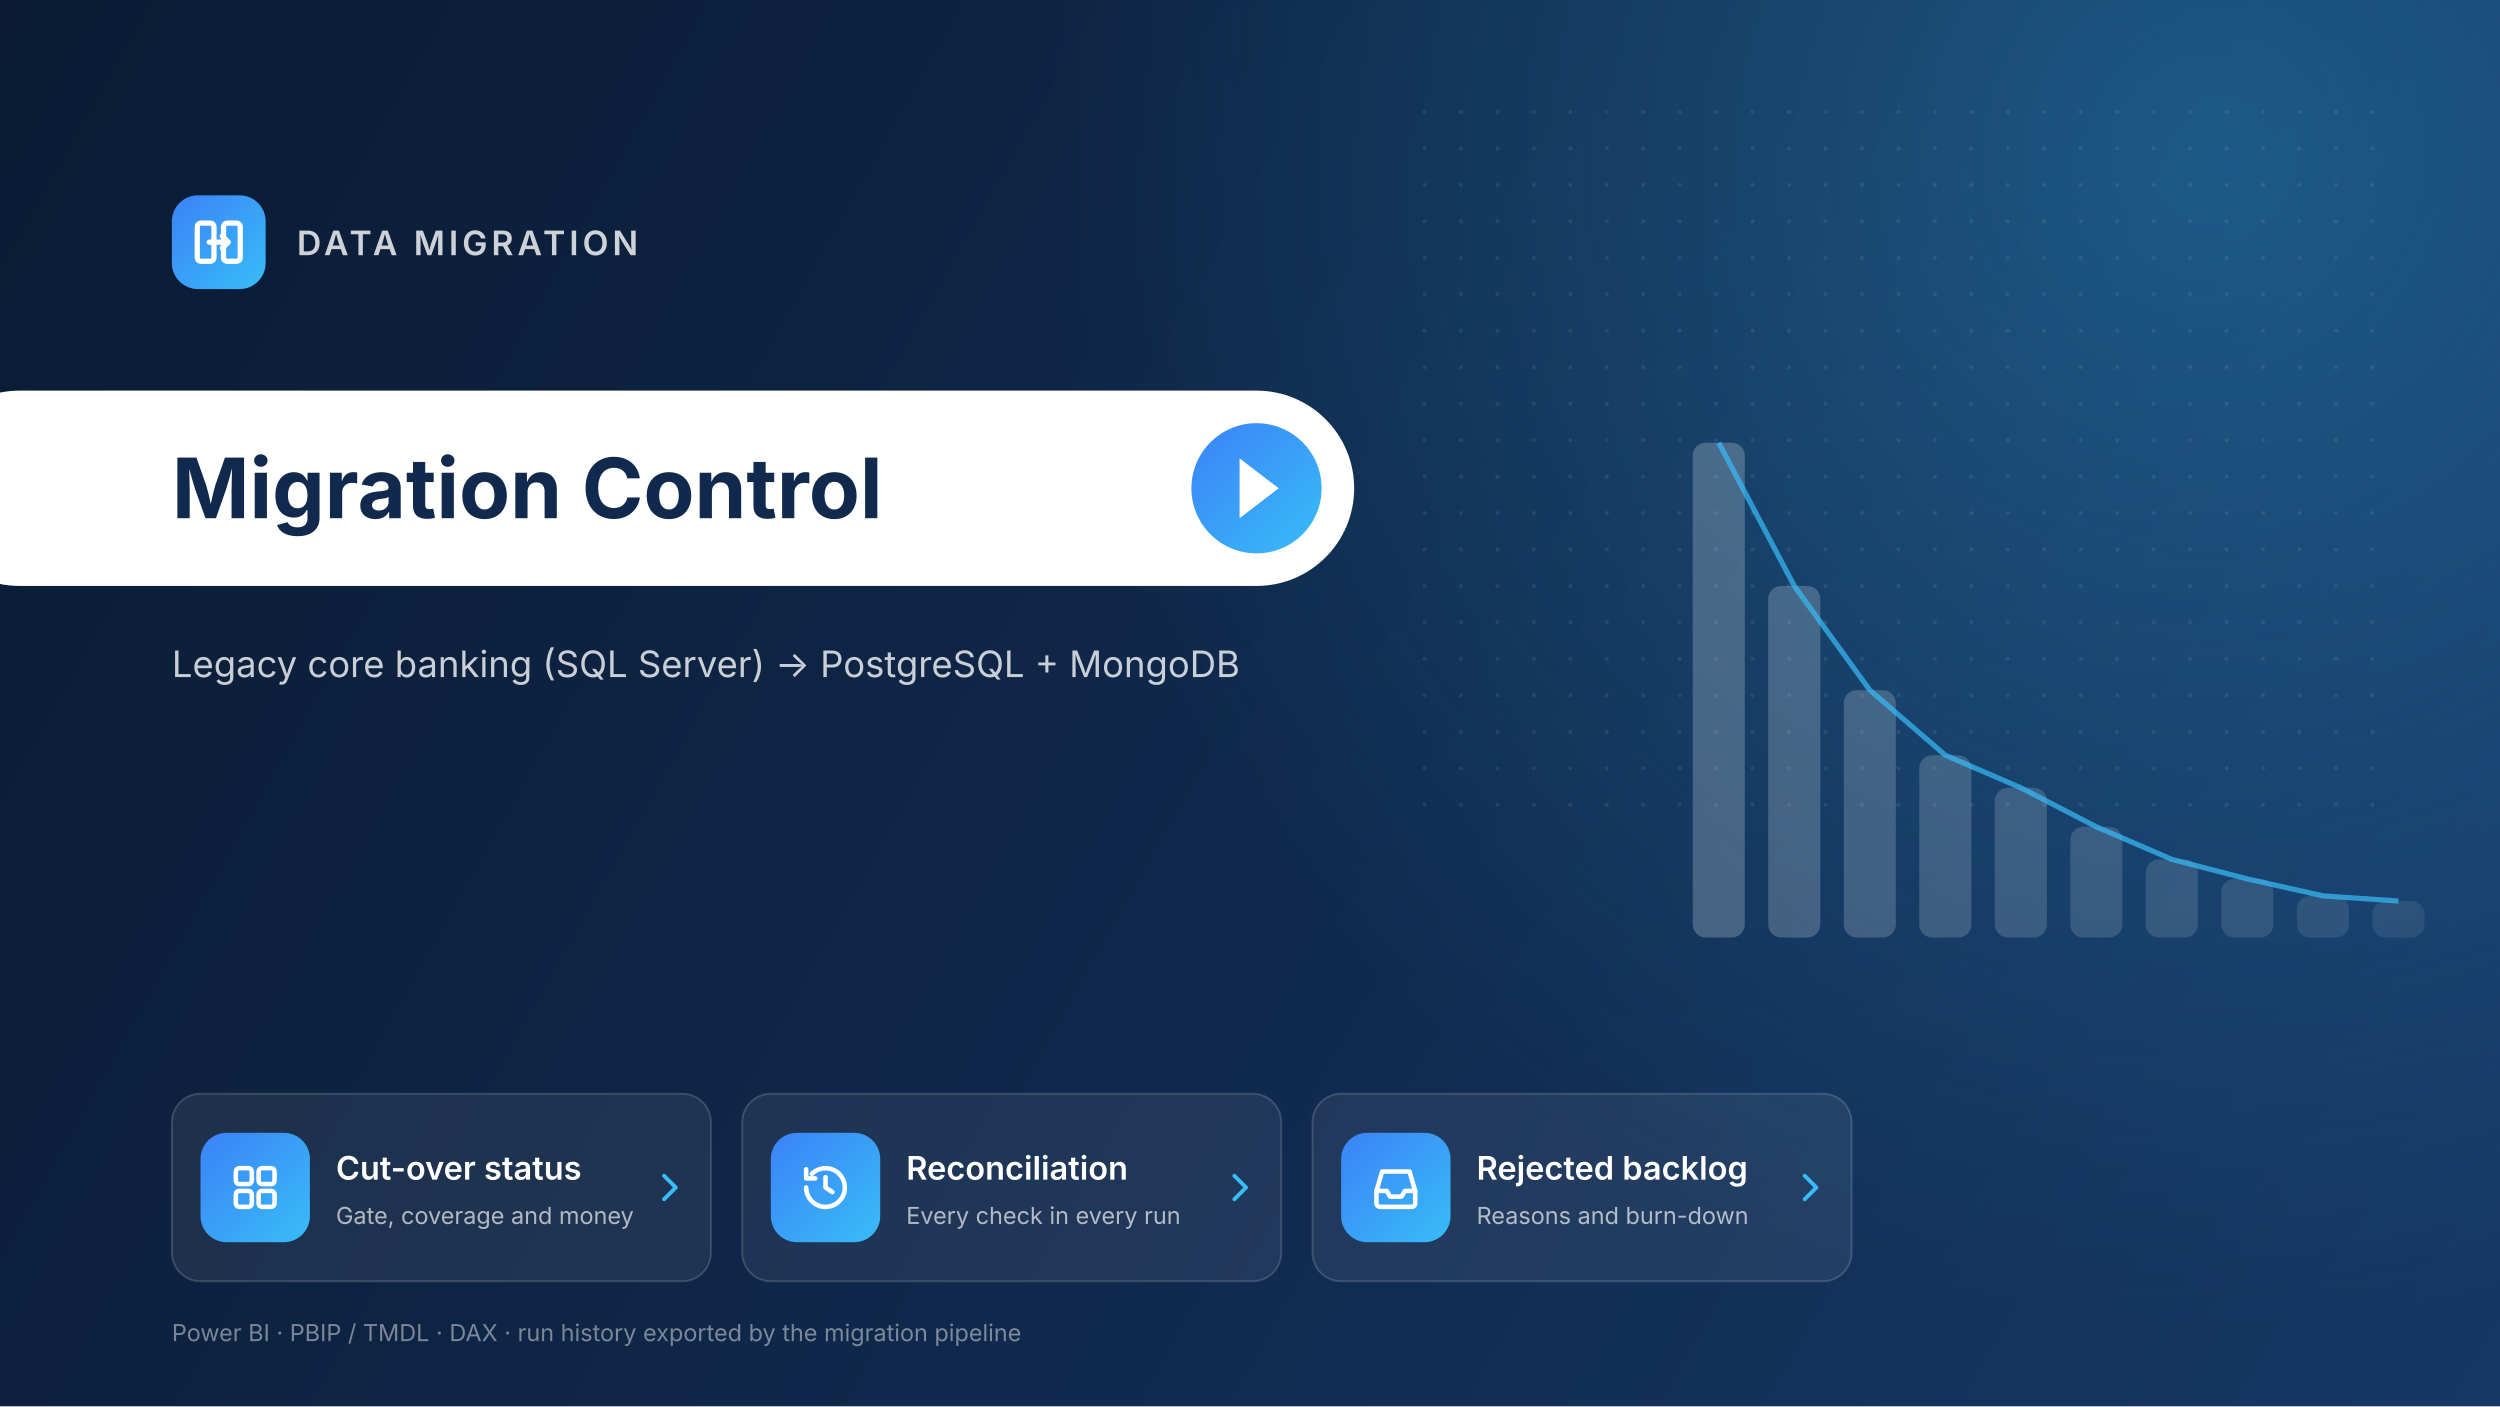
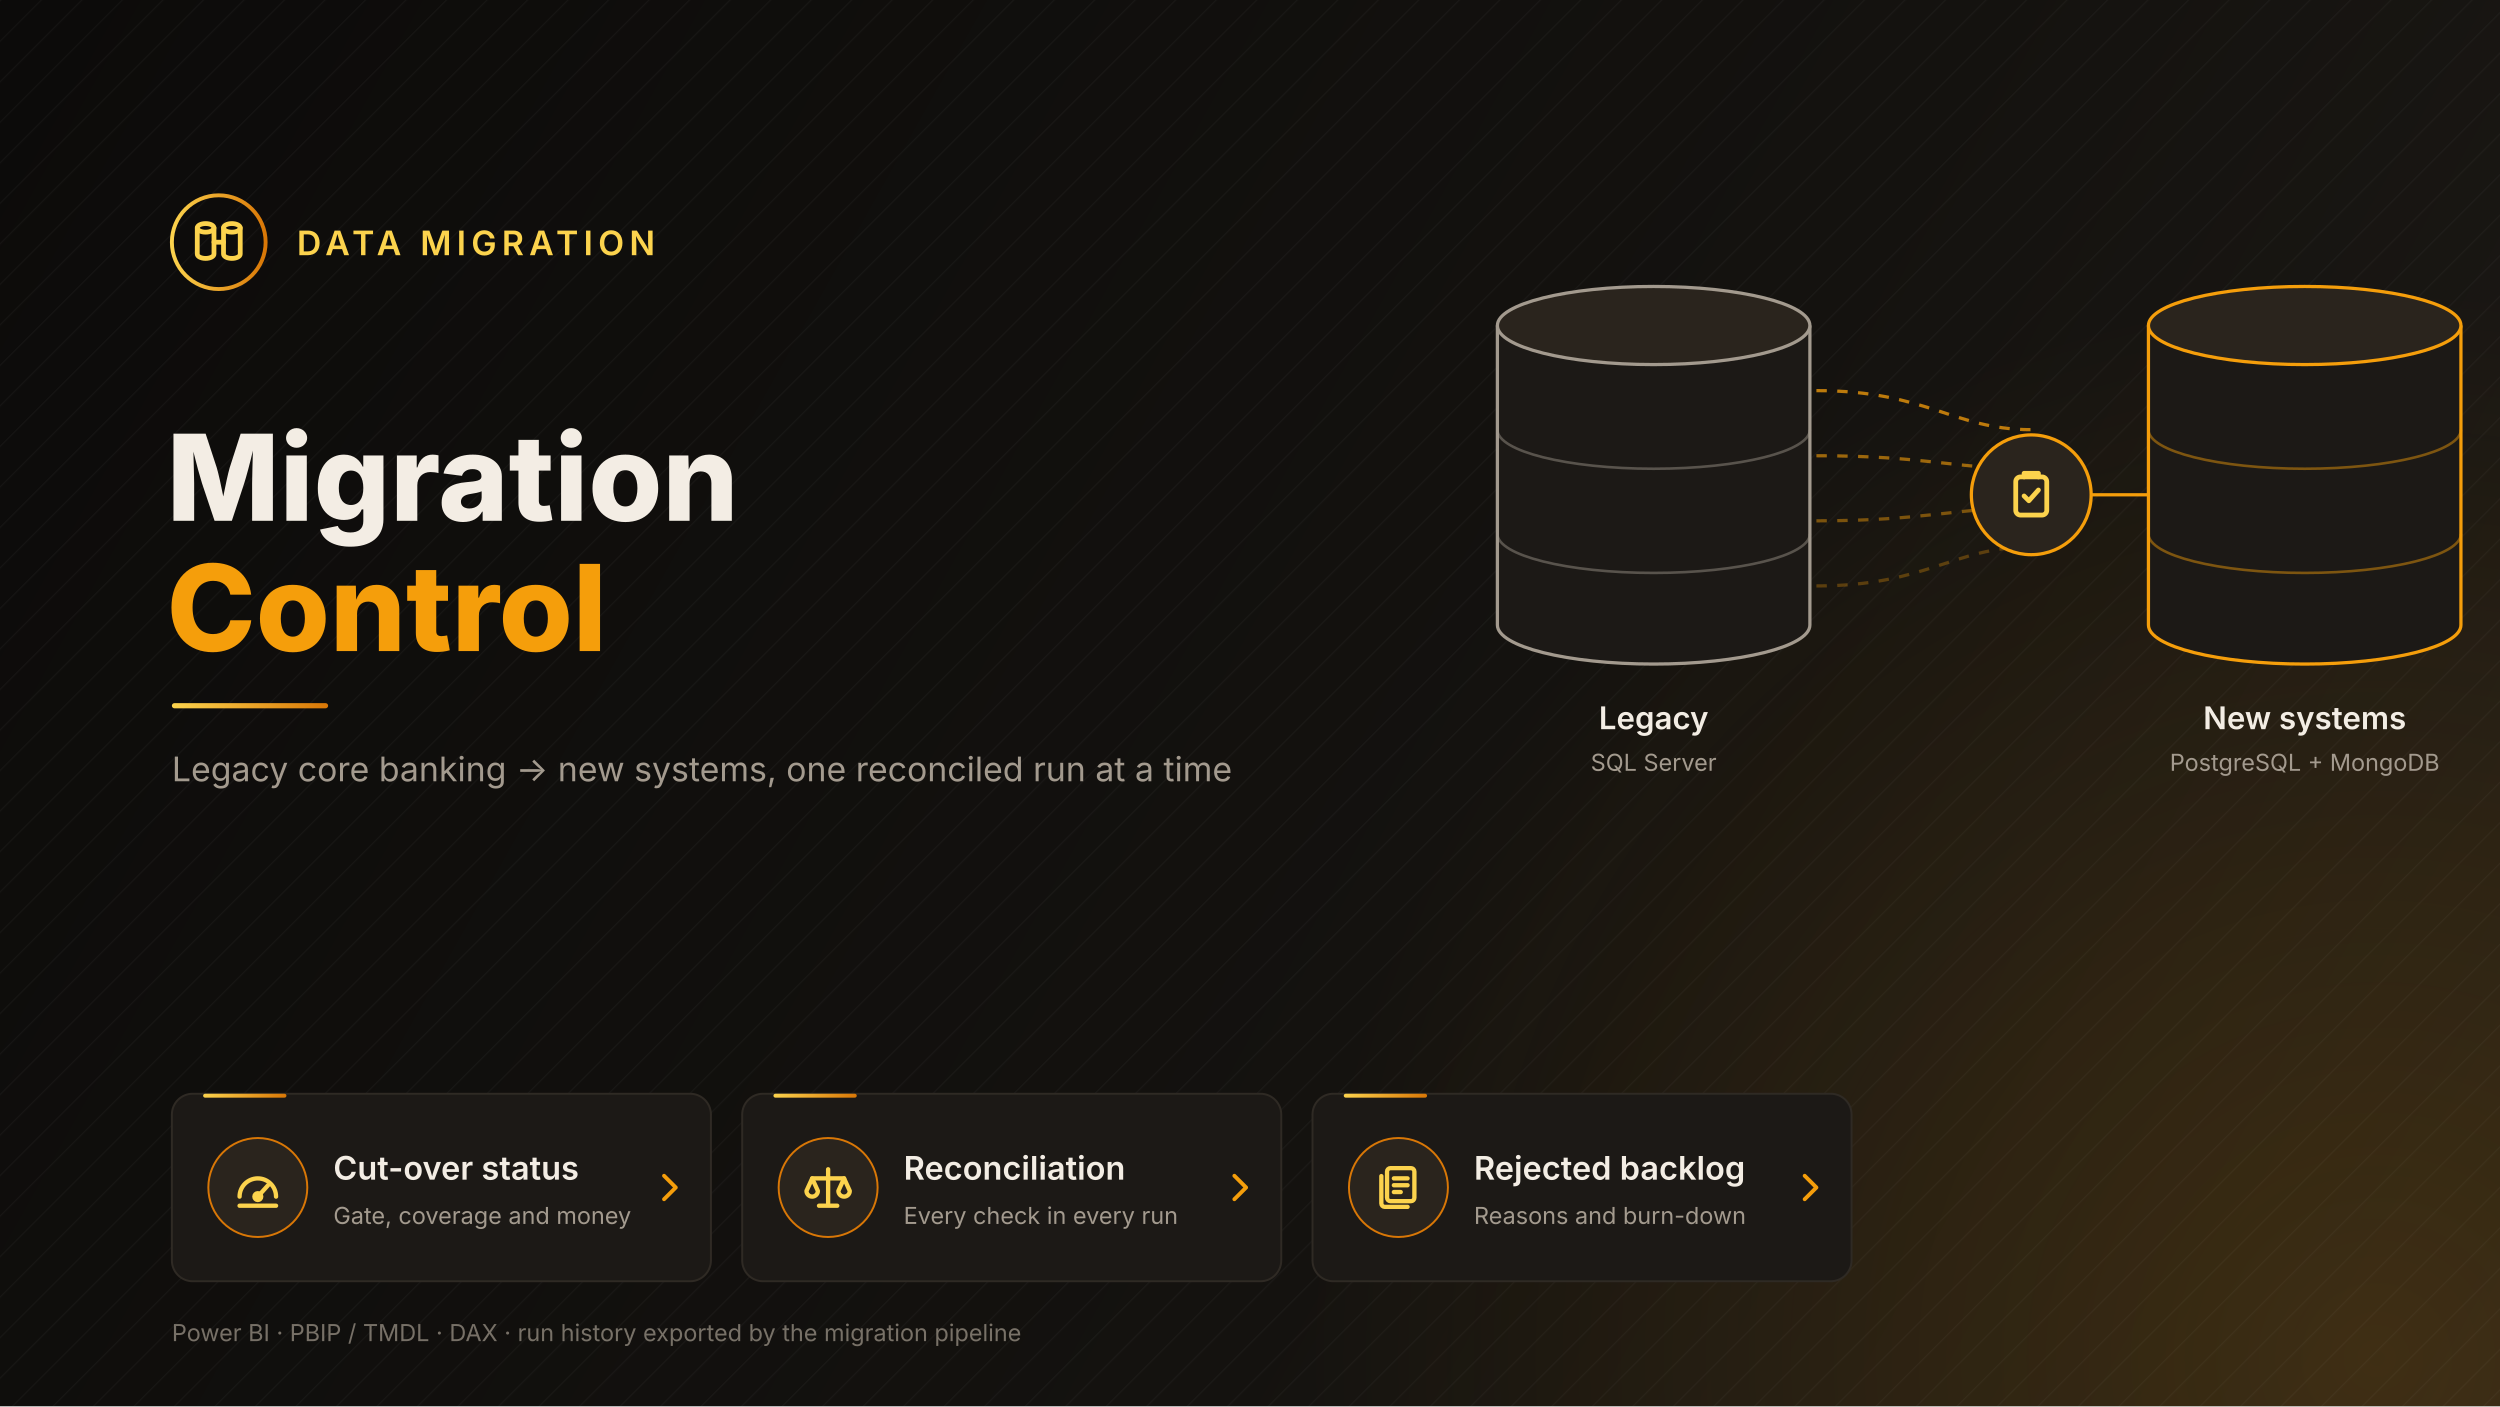
<svg xmlns="http://www.w3.org/2000/svg" width="1920" height="1080" viewBox="0 0 1920 1080">
  <defs>
    <linearGradient id="shell" x1="0" y1="0" x2="1920" y2="1080" gradientUnits="userSpaceOnUse">
-       <stop stop-color="#0A1B33" />
-       <stop offset="0.55" stop-color="#10294D" />
-       <stop offset="1" stop-color="#163866" />
+       <stop stop-color="#0C0B0A" />
+       <stop offset="0.6" stop-color="#14120F" />
+       <stop offset="1" stop-color="#1D1A16" />
    </linearGradient>
-     <linearGradient id="accent" x1="0" y1="0" x2="0" y2="1">
-       <stop stop-color="#38BDF8" />
-       <stop offset="1" stop-color="#2563EB" />
+     <linearGradient id="accent" x1="0" y1="0" x2="1" y2="0">
+       <stop stop-color="#FCD34D" />
+       <stop offset="1" stop-color="#D97706" />
    </linearGradient>
-     <linearGradient id="activeChip" x1="0" y1="0" x2="1" y2="1">
-       <stop stop-color="#3B82F6" />
-       <stop offset="1" stop-color="#38BDF8" />
-     </linearGradient>
-     <radialGradient id="glow" cx="0" cy="0" r="1" gradientUnits="userSpaceOnUse" gradientTransform="translate(1700 120) scale(900)">
-       <stop stop-color="#38BDF8" stop-opacity="0.30" />
-       <stop offset="1" stop-color="#38BDF8" stop-opacity="0" />
+     <radialGradient id="ember" cx="0" cy="0" r="1" gradientUnits="userSpaceOnUse" gradientTransform="translate(1820 1040) scale(820)">
+       <stop stop-color="#F59E0B" stop-opacity="0.16" />
+       <stop offset="1" stop-color="#F59E0B" stop-opacity="0" />
    </radialGradient>
-     <filter id="shadow" x="-10%" y="-10%" width="120%" height="140%" color-interpolation-filters="sRGB">
-       <feDropShadow dx="0" dy="6" stdDeviation="10" flood-color="#10294D" flood-opacity="0.08" />
-       <feDropShadow dx="0" dy="1" stdDeviation="1.5" flood-color="#10294D" flood-opacity="0.06" />
-     </filter>
-     <filter id="panelShadow" x="-5%" y="-5%" width="110%" height="110%" color-interpolation-filters="sRGB">
-       <feDropShadow dx="0" dy="12" stdDeviation="24" flood-color="#00110F" flood-opacity="0.35" />
-     </filter>
-     <pattern id="dots" x="0" y="0" width="28" height="28" patternUnits="userSpaceOnUse">
-       <circle cx="2" cy="2" r="1.6" fill="#FFFFFF" fill-opacity="0.08" />
+     <pattern id="hatch" x="0" y="0" width="22" height="22" patternUnits="userSpaceOnUse" patternTransform="rotate(45)">
+       <line x1="0" y1="0" x2="0" y2="22" stroke="#FFFFFF" stroke-opacity="0.035" stroke-width="2" />
    </pattern>
  </defs>
  <rect id="Background" width="1920" height="1080" fill="url(#shell)" />
-   <rect id="Glow" width="1920" height="1080" fill="url(#glow)" />
-   <rect id="Dot grid" x="1080" y="80" width="760" height="560" fill="url(#dots)" />
-   <g id="Burn-down bars">
-     <rect x="1300" y="340" width="40" height="380" rx="10" fill="#FFFFFF" fill-opacity="0.220" />
-     <rect x="1358" y="450" width="40" height="270" rx="10" fill="#FFFFFF" fill-opacity="0.205" />
-     <rect x="1416" y="530" width="40" height="190" rx="10" fill="#FFFFFF" fill-opacity="0.190" />
-     <rect x="1474" y="580" width="40" height="140" rx="10" fill="#FFFFFF" fill-opacity="0.175" />
-     <rect x="1532" y="605" width="40" height="115" rx="10" fill="#FFFFFF" fill-opacity="0.160" />
-     <rect x="1590" y="635" width="40" height="85" rx="10" fill="#FFFFFF" fill-opacity="0.145" />
-     <rect x="1648" y="660" width="40" height="60" rx="10" fill="#FFFFFF" fill-opacity="0.130" />
-     <rect x="1706" y="675" width="40" height="45" rx="10" fill="#FFFFFF" fill-opacity="0.115" />
-     <rect x="1764" y="688" width="40" height="32" rx="10" fill="#FFFFFF" fill-opacity="0.100" />
-     <rect x="1822" y="692" width="40" height="28" rx="10" fill="#FFFFFF" fill-opacity="0.085" />
+   <rect id="Ember" width="1920" height="1080" fill="url(#ember)" />
+   <rect id="Hatch" width="1920" height="1080" fill="url(#hatch)" />
+   <g id="Illustration">
+     <g id="Legacy">
+       <path d="M1150 250 v230 a120 30 0 0 0 240 0 v-230" fill="#1C1916" stroke="#A39A8E" stroke-width="2.5" />
+       <ellipse cx="1270" cy="250" rx="120" ry="30" fill="#2A241D" stroke="#A39A8E" stroke-width="2.5" />
+       <path d="M1150 330 a120 30 0 0 0 240 0 M1150 410 a120 30 0 0 0 240 0" fill="none" stroke="#A39A8E" stroke-opacity="0.45" stroke-width="2" />
+       <text x="1270" y="560" text-anchor="middle" font-family="Inter, Segoe UI, sans-serif" font-size="24" font-weight="600" fill="#F3EDE4">Legacy</text>
+       <text x="1270" y="592" text-anchor="middle" font-family="Inter, Segoe UI, sans-serif" font-size="18" fill="#A39A8E">SQL Server</text>
+     </g>
+     <path d="M1395 300 C1480 300 1500 330 1560 330" fill="none" stroke="#F59E0B" stroke-opacity="0.75" stroke-width="2.5" stroke-dasharray="8 8" />
+     <path d="M1395 350 C1480 350 1500 360 1560 360" fill="none" stroke="#F59E0B" stroke-opacity="0.60" stroke-width="2.5" stroke-dasharray="8 8" />
+     <path d="M1395 400 C1480 400 1500 390 1560 390" fill="none" stroke="#F59E0B" stroke-opacity="0.45" stroke-width="2.5" stroke-dasharray="8 8" />
+     <path d="M1395 450 C1480 450 1500 420 1560 420" fill="none" stroke="#F59E0B" stroke-opacity="0.30" stroke-width="2.5" stroke-dasharray="8 8" />
+     <g id="Gate">
+       <circle cx="1560" cy="380" r="46" fill="#2A241D" stroke="#F59E0B" stroke-width="2.5" />
+       <g transform="translate(1538.0 358.0) scale(1.8333)" fill="none" stroke="#FCD34D" stroke-width="2.00" stroke-linecap="round" stroke-linejoin="round">
+         <rect x="5.5" y="4.5" width="13" height="16" rx="2" />
+         <path d="M9 4.5V3h6v1.5" />
+         <path d="M9 12.5l2 2 4-4.5" />
+       </g>
+     </g>
+     <path d="M1606 380 H1650" stroke="#F59E0B" stroke-width="2.5" />
+     <g id="New systems">
+       <path d="M1650 250 v230 a120 30 0 0 0 240 0 v-230" fill="#1C1916" stroke="#F59E0B" stroke-width="2.5" />
+       <ellipse cx="1770" cy="250" rx="120" ry="30" fill="#2A241D" stroke="#F59E0B" stroke-width="2.5" />
+       <path d="M1650 330 a120 30 0 0 0 240 0 M1650 410 a120 30 0 0 0 240 0" fill="none" stroke="#F59E0B" stroke-opacity="0.45" stroke-width="2" />
+       <text x="1770" y="560" text-anchor="middle" font-family="Inter, Segoe UI, sans-serif" font-size="24" font-weight="600" fill="#F3EDE4">New systems</text>
+       <text x="1770" y="592" text-anchor="middle" font-family="Inter, Segoe UI, sans-serif" font-size="18" fill="#A39A8E">PostgreSQL + MongoDB</text>
+     </g>
  </g>
-   <polyline id="Burn-down line" points="1320,340 1378,450 1436,530 1494,580 1552,605 1610,635 1668,660 1726,675 1784,688 1842,692" stroke="#38BDF8" stroke-opacity="0.7" stroke-width="4" fill="none" />
  <g id="Brand">
-     <rect x="132" y="150" width="72" height="72" rx="20" fill="url(#activeChip)" />
-     <g transform="translate(146.0 164.0) scale(1.8333)" fill="none" stroke="#FFFFFF" stroke-width="2.20" stroke-linecap="round" stroke-linejoin="round">
-       <rect x="3" y="4" width="7" height="16" rx="1.5" />
-       <rect x="14" y="4" width="7" height="16" rx="1.5" />
-       <path d="M8 12h8M13.5 9.5 16 12l-2.5 2.5" />
+     <circle cx="168" cy="186" r="36" fill="none" stroke="url(#accent)" stroke-width="3" />
+     <g transform="translate(146.0 164.0) scale(1.8333)" fill="none" stroke="#FCD34D" stroke-width="2.00" stroke-linecap="round" stroke-linejoin="round">
+       <ellipse cx="6.5" cy="6" rx="3.5" ry="1.8" />
+       <path d="M3 6v11c0 1 1.6 1.8 3.5 1.8S10 18 10 17V6" />
+       <ellipse cx="17.5" cy="6" rx="3.5" ry="1.8" />
+       <path d="M14 6v11c0 1 1.6 1.8 3.5 1.8S21 18 21 17V6" />
+       <path d="M10 12h4" />
    </g>
-     <text x="228" y="196" font-family="Inter, Segoe UI, sans-serif" font-size="26" font-weight="600" letter-spacing="3" fill="#FFFFFF" fill-opacity="0.8">DATA MIGRATION</text>
+     <text x="228" y="196" font-family="Inter, Segoe UI, sans-serif" font-size="26" font-weight="600" letter-spacing="4" fill="#FCD34D">DATA MIGRATION</text>
  </g>
-   <g id="Title pill">
-     <rect x="-60" y="300" width="1100" height="150" rx="75" fill="#FFFFFF" />
-     <text x="132" y="398" font-family="Inter, Segoe UI, sans-serif" font-size="64" font-weight="700" fill="#10294D">Migration Control</text>
-     <circle cx="965" cy="375" r="50" fill="url(#activeChip)" />
-     <path d="M952 352 l30 23 -30 23z" fill="#FFFFFF" />
-   </g>
-   <text id="Subtitle" x="132" y="520" font-family="Inter, Segoe UI, sans-serif" font-size="28" fill="#FFFFFF" fill-opacity="0.78">Legacy core banking (SQL Server) → PostgreSQL + MongoDB</text>
+   <text id="Title" x="128" y="400" font-family="Inter, Segoe UI, sans-serif" font-size="92" font-weight="800" fill="#F3EDE4">Migration</text>
+   <text id="Title accent" x="128" y="500" font-family="Inter, Segoe UI, sans-serif" font-size="92" font-weight="800" fill="#F59E0B">Control</text>
+   <rect x="132" y="540" width="120" height="4" rx="2" fill="url(#accent)" />
+   <text id="Subtitle" x="132" y="600" font-family="Inter, Segoe UI, sans-serif" font-size="26" fill="#A39A8E">Legacy core banking → new systems, one reconciled run at a time</text>
  <g id="Navigation tiles">
    <g id="Tile Cut-over status">
-       <rect x="132.0" y="840.0" width="414.0" height="144.0" rx="22" fill="#FFFFFF" fill-opacity="0.07" stroke="#FFFFFF" stroke-opacity="0.16" stroke-width="1.5" />
-       <rect x="154.0" y="870.0" width="84" height="84" rx="20" fill="url(#activeChip)" />
-       <g transform="translate(175.0 891.0) scale(1.75)" fill="none" stroke="#FFFFFF" stroke-width="2.00" stroke-linecap="round" stroke-linejoin="round">
-         <rect x="3.5" y="3.5" width="7" height="7" rx="1.5" />
-         <rect x="13.5" y="3.5" width="7" height="7" rx="1.5" />
-         <rect x="3.5" y="13.5" width="7" height="7" rx="1.5" />
-         <rect x="13.5" y="13.5" width="7" height="7" rx="1.5" />
+       <rect x="132.0" y="840.0" width="414.0" height="144.0" rx="16" fill="#1C1916" stroke="#2F2A24" stroke-width="1.5" />
+       <rect x="156.0" y="840.0" width="64" height="3" rx="1.5" fill="url(#accent)" />
+       <circle cx="198.0" cy="912.0" r="38" fill="#2A241D" stroke="#D97706" stroke-width="1.5" />
+       <g transform="translate(177.0 891.0) scale(1.75)" fill="none" stroke="#FCD34D" stroke-width="1.90" stroke-linecap="round" stroke-linejoin="round">
+         <path d="M4 16a8 8 0 1 1 16 0" />
+         <path d="M12 16l4.5-5" />
+         <circle cx="12" cy="16" r="1.5" />
+         <path d="M4 20h16" />
      </g>
-       <text x="258.0" y="906.0" font-family="Inter, Segoe UI, sans-serif" font-size="25" font-weight="600" fill="#FFFFFF">Cut-over status</text>
-       <text x="258.0" y="940.0" font-family="Inter, Segoe UI, sans-serif" font-size="18" fill="#FFFFFF" fill-opacity="0.66">Gate, coverage and money</text>
-       <path d="M510.0 903.0 l9 9 -9 9" stroke="#38BDF8" stroke-width="3" fill="none" stroke-linecap="round" stroke-linejoin="round" />
+       <text x="256.0" y="906.0" font-family="Inter, Segoe UI, sans-serif" font-size="25" font-weight="600" fill="#F3EDE4">Cut-over status</text>
+       <text x="256.0" y="940.0" font-family="Inter, Segoe UI, sans-serif" font-size="18" fill="#A39A8E">Gate, coverage and money</text>
+       <path d="M510.0 903.0 l9 9 -9 9" stroke="#F59E0B" stroke-width="3" fill="none" stroke-linecap="round" stroke-linejoin="round" />
    </g>
    <g id="Tile Reconciliation">
-       <rect x="570.0" y="840.0" width="414.0" height="144.0" rx="22" fill="#FFFFFF" fill-opacity="0.07" stroke="#FFFFFF" stroke-opacity="0.16" stroke-width="1.5" />
-       <rect x="592.0" y="870.0" width="84" height="84" rx="20" fill="url(#activeChip)" />
-       <g transform="translate(613.0 891.0) scale(1.75)" fill="none" stroke="#FFFFFF" stroke-width="2.00" stroke-linecap="round" stroke-linejoin="round">
-         <path d="M3.5 12a8.5 8.5 0 1 0 2.5-6" />
-         <path d="M3.5 4v4h4" />
-         <path d="M12 7.5V12l3 2" />
+       <rect x="570.0" y="840.0" width="414.0" height="144.0" rx="16" fill="#1C1916" stroke="#2F2A24" stroke-width="1.5" />
+       <rect x="594.0" y="840.0" width="64" height="3" rx="1.5" fill="url(#accent)" />
+       <circle cx="636.0" cy="912.0" r="38" fill="#2A241D" stroke="#D97706" stroke-width="1.5" />
+       <g transform="translate(615.0 891.0) scale(1.75)" fill="none" stroke="#FCD34D" stroke-width="1.90" stroke-linecap="round" stroke-linejoin="round">
+         <path d="M12 4v16M8 20h8M5 8h14" />
+         <path d="M5 8 2.5 13.5a2.5 2.5 0 0 0 5 0z" />
+         <path d="M19 8l-2.5 5.5a2.5 2.5 0 0 0 5 0z" />
      </g>
-       <text x="696.0" y="906.0" font-family="Inter, Segoe UI, sans-serif" font-size="25" font-weight="600" fill="#FFFFFF">Reconciliation</text>
-       <text x="696.0" y="940.0" font-family="Inter, Segoe UI, sans-serif" font-size="18" fill="#FFFFFF" fill-opacity="0.66">Every check in every run</text>
-       <path d="M948.0 903.0 l9 9 -9 9" stroke="#38BDF8" stroke-width="3" fill="none" stroke-linecap="round" stroke-linejoin="round" />
+       <text x="694.0" y="906.0" font-family="Inter, Segoe UI, sans-serif" font-size="25" font-weight="600" fill="#F3EDE4">Reconciliation</text>
+       <text x="694.0" y="940.0" font-family="Inter, Segoe UI, sans-serif" font-size="18" fill="#A39A8E">Every check in every run</text>
+       <path d="M948.0 903.0 l9 9 -9 9" stroke="#F59E0B" stroke-width="3" fill="none" stroke-linecap="round" stroke-linejoin="round" />
    </g>
    <g id="Tile Rejected backlog">
-       <rect x="1008.0" y="840.0" width="414.0" height="144.0" rx="22" fill="#FFFFFF" fill-opacity="0.07" stroke="#FFFFFF" stroke-opacity="0.16" stroke-width="1.5" />
-       <rect x="1030.0" y="870.0" width="84" height="84" rx="20" fill="url(#activeChip)" />
-       <g transform="translate(1051.0 891.0) scale(1.75)" fill="none" stroke="#FFFFFF" stroke-width="2.00" stroke-linecap="round" stroke-linejoin="round">
-         <path d="M3.5 13.5 6 5h12l2.5 8.5V19a1.5 1.5 0 0 1-1.5 1.5H5A1.5 1.5 0 0 1 3.5 19z" />
-         <path d="M3.5 13.5H8l1.5 2.5h5l1.5-2.5h4.5" />
+       <rect x="1008.0" y="840.0" width="414.0" height="144.0" rx="16" fill="#1C1916" stroke="#2F2A24" stroke-width="1.5" />
+       <rect x="1032.0" y="840.0" width="64" height="3" rx="1.5" fill="url(#accent)" />
+       <circle cx="1074.0" cy="912.0" r="38" fill="#2A241D" stroke="#D97706" stroke-width="1.5" />
+       <g transform="translate(1053.0 891.0) scale(1.75)" fill="none" stroke="#FCD34D" stroke-width="1.90" stroke-linecap="round" stroke-linejoin="round">
+         <rect x="7" y="3.5" width="12" height="14.5" rx="1.5" />
+         <path d="M4.5 7v12A1.5 1.5 0 0 0 6 20.5h10" />
+         <path d="M10 8h6M10 11h6M10 14h3" />
      </g>
-       <text x="1134.0" y="906.0" font-family="Inter, Segoe UI, sans-serif" font-size="25" font-weight="600" fill="#FFFFFF">Rejected backlog</text>
-       <text x="1134.0" y="940.0" font-family="Inter, Segoe UI, sans-serif" font-size="18" fill="#FFFFFF" fill-opacity="0.66">Reasons and burn-down</text>
-       <path d="M1386.0 903.0 l9 9 -9 9" stroke="#38BDF8" stroke-width="3" fill="none" stroke-linecap="round" stroke-linejoin="round" />
+       <text x="1132.0" y="906.0" font-family="Inter, Segoe UI, sans-serif" font-size="25" font-weight="600" fill="#F3EDE4">Rejected backlog</text>
+       <text x="1132.0" y="940.0" font-family="Inter, Segoe UI, sans-serif" font-size="18" fill="#A39A8E">Reasons and burn-down</text>
+       <path d="M1386.0 903.0 l9 9 -9 9" stroke="#F59E0B" stroke-width="3" fill="none" stroke-linecap="round" stroke-linejoin="round" />
    </g>
  </g>
-   <text id="Footer" x="132" y="1030" font-family="Inter, Segoe UI, sans-serif" font-size="18" fill="#FFFFFF" fill-opacity="0.45">Power BI · PBIP / TMDL · DAX · run history exported by the migration pipeline</text>
+   <text id="Footer" x="132" y="1030" font-family="Inter, Segoe UI, sans-serif" font-size="18" fill="#A39A8E" fill-opacity="0.7">Power BI · PBIP / TMDL · DAX · run history exported by the migration pipeline</text>
</svg>
